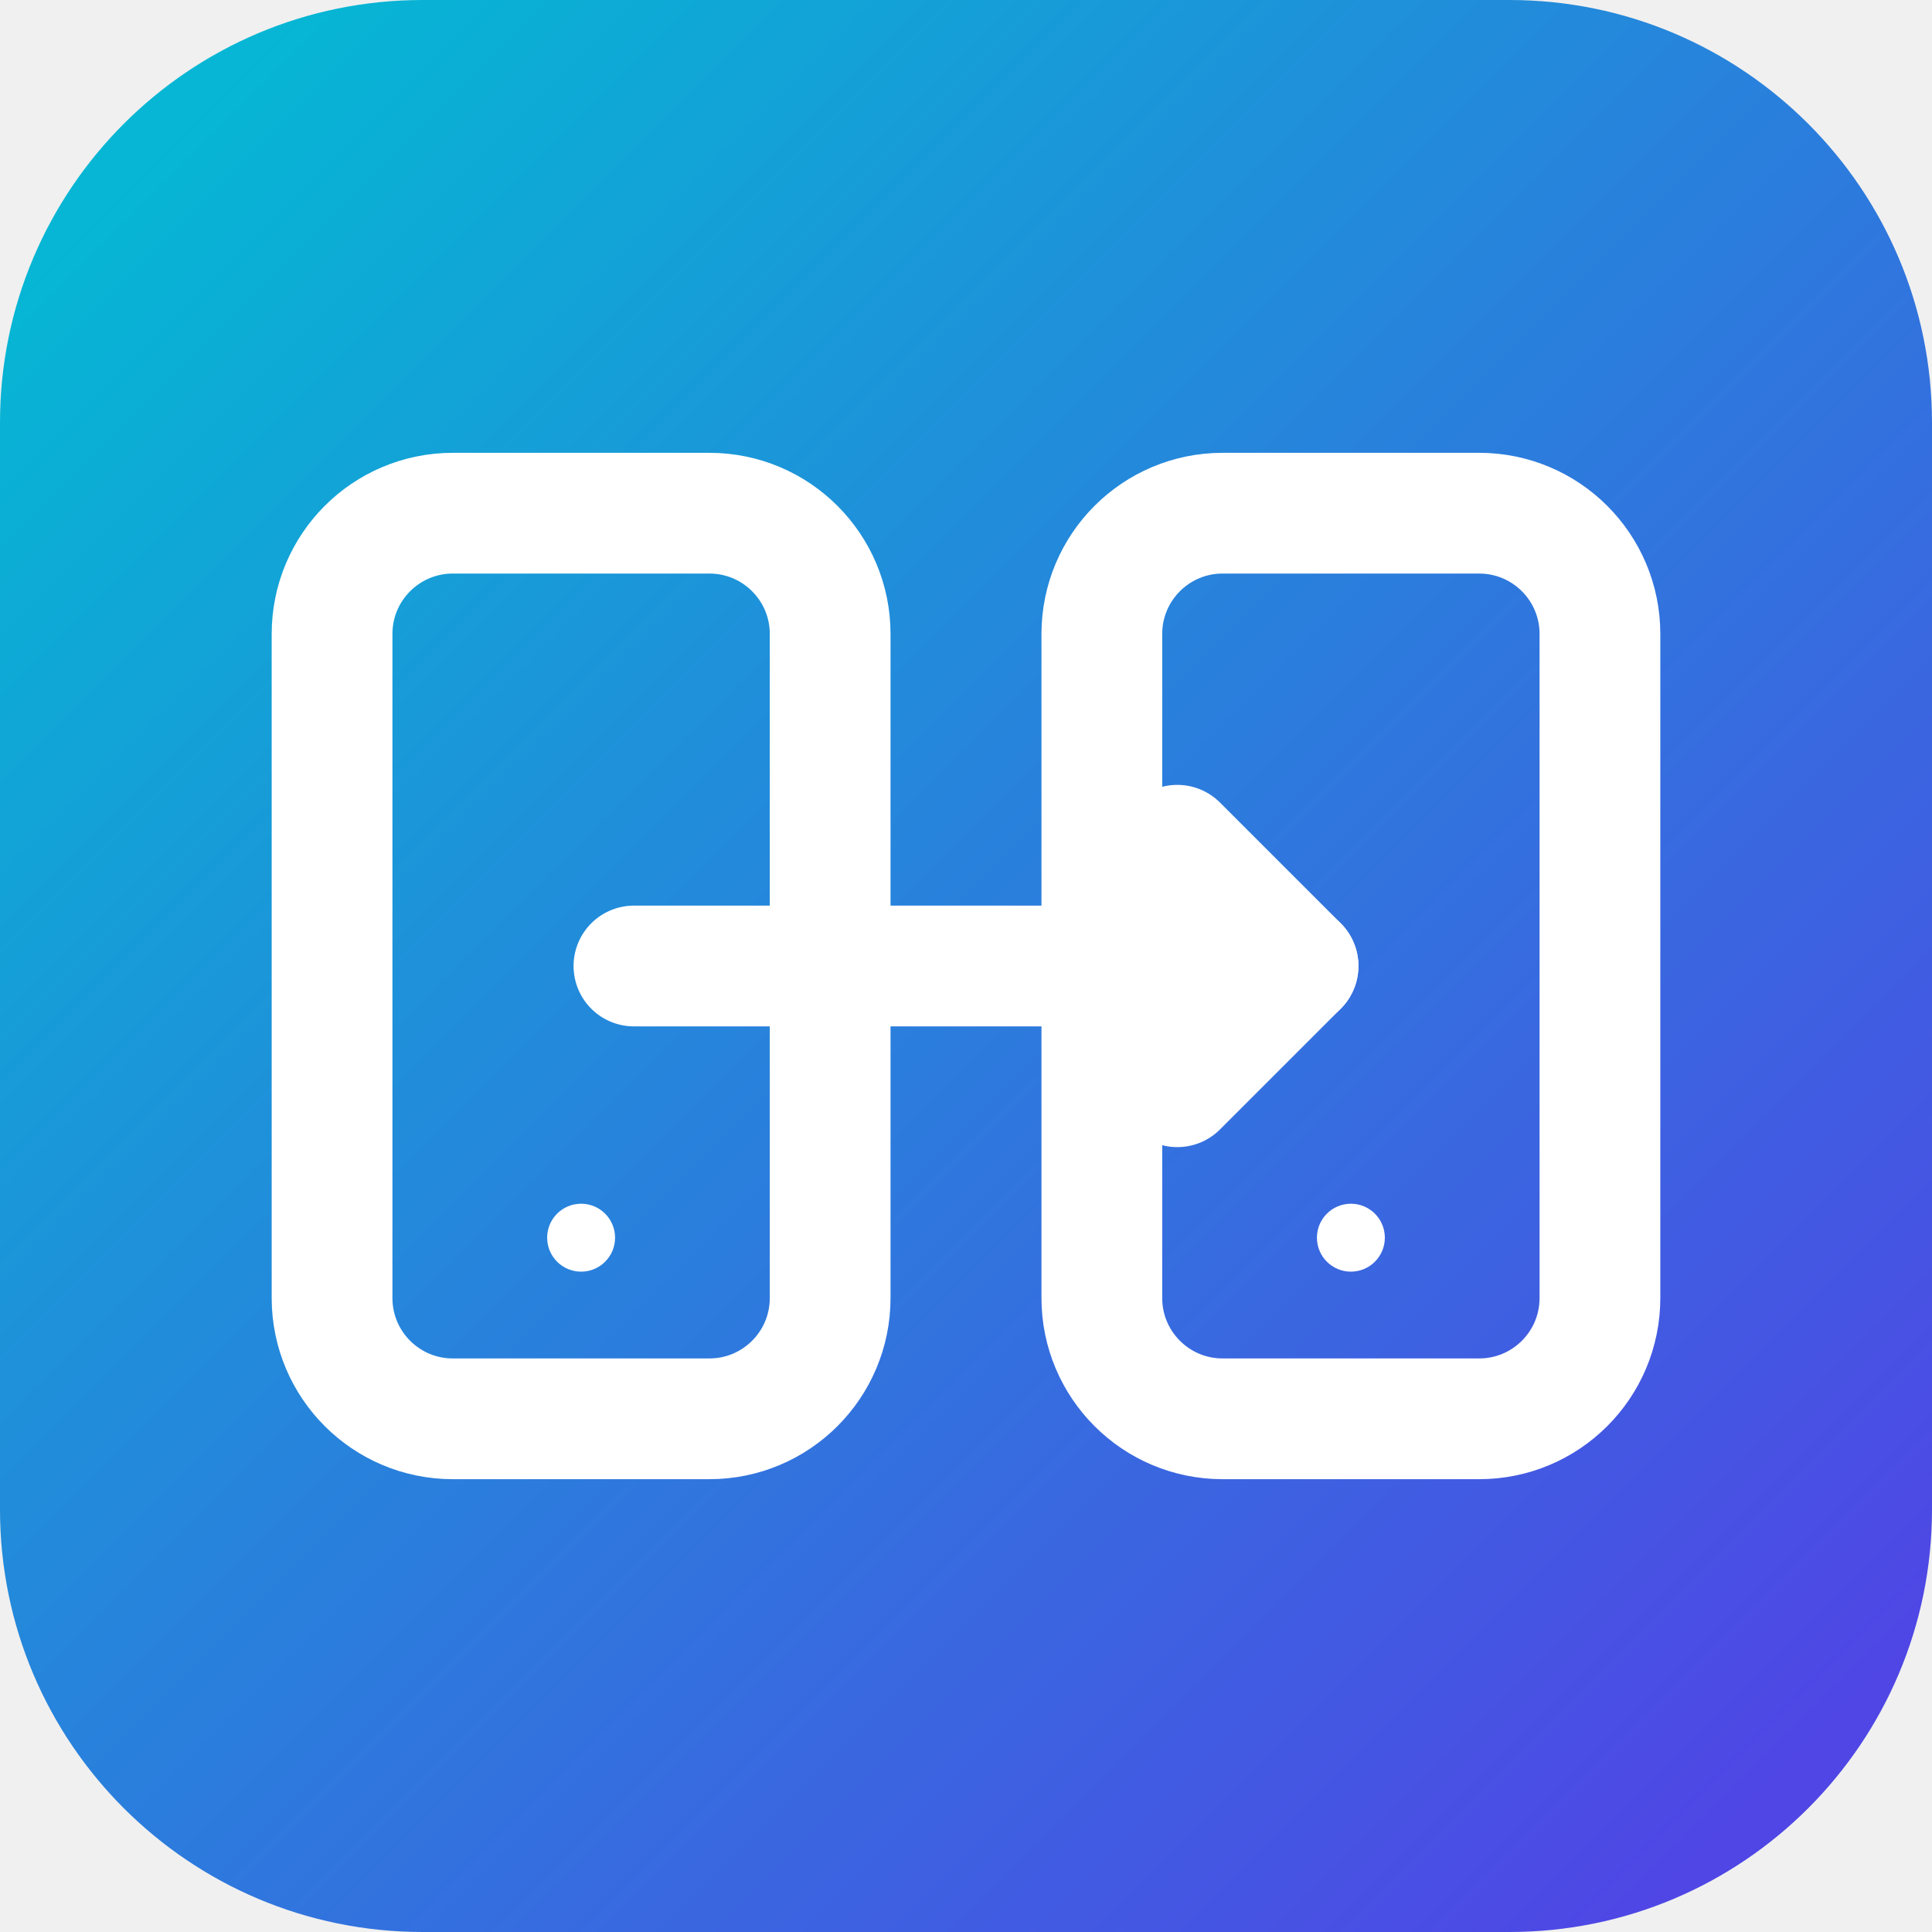
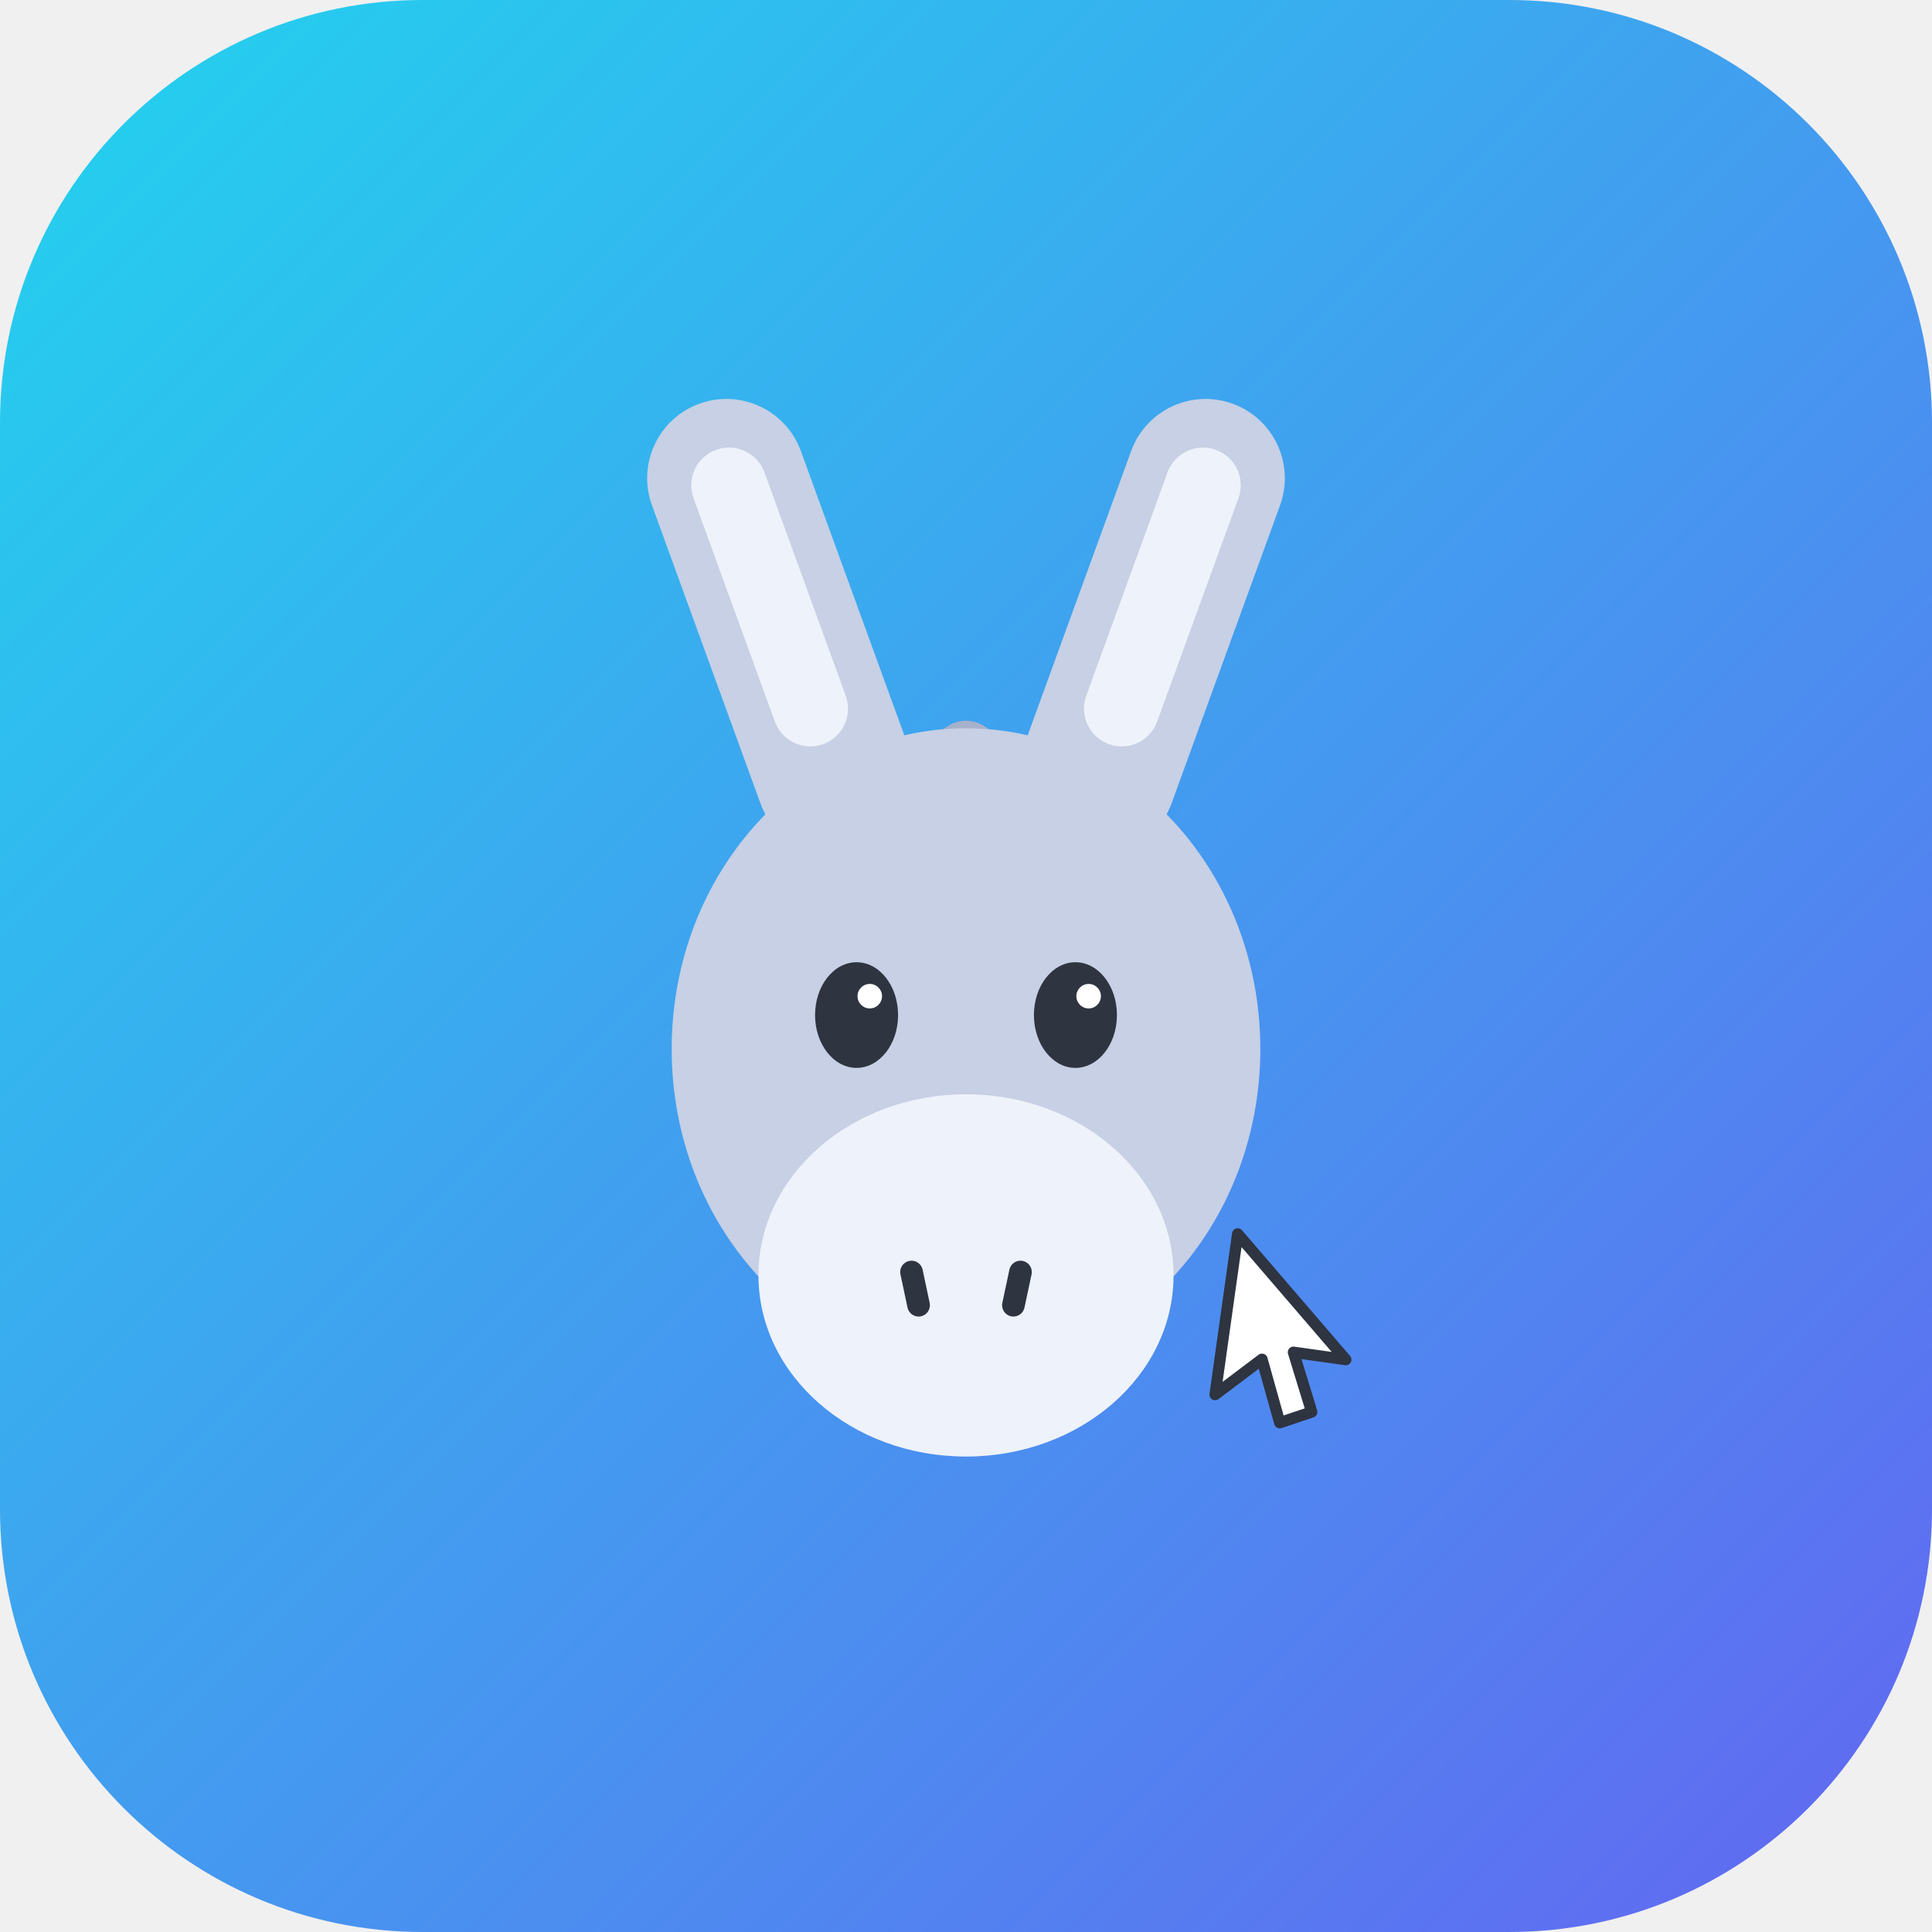
<svg xmlns="http://www.w3.org/2000/svg" width="1024" height="1024" viewBox="0 0 1024 1024">
  <defs>
-     <linearGradient id="inputflow-bg" x1="80" y1="80" x2="944" y2="944" gradientUnits="userSpaceOnUse">
-       <stop offset="0" stop-color="#06B6D4" />
-       <stop offset="1" stop-color="#4F46E5" />
+     <linearGradient id="bg" x1="0" y1="0" x2="1024" y2="1024" gradientUnits="userSpaceOnUse">
+       <stop offset="0" stop-color="#22D3EE" />
+       <stop offset="1" stop-color="#6366F1" />
    </linearGradient>
  </defs>
-   <rect x="0" y="0" width="1024" height="1024" rx="224" fill="url(#inputflow-bg)" />
-   <g fill="none" stroke="#FFFFFF" stroke-width="64" stroke-linecap="round" stroke-linejoin="round">
-     <rect x="176" y="272" width="264" height="480" rx="64" />
-     <rect x="584" y="272" width="264" height="480" rx="64" />
-     <path d="M336 512 H688" />
-     <path d="M624 448 L688 512 L624 576" />
+   <rect x="0" y="0" width="1024" height="1024" rx="224" fill="url(#bg)" />
+   <g transform="translate(450,432) rotate(-20)">
+     <rect x="-42" y="-232" width="84" height="252" rx="42" fill="#C7D0E4" />
+     <rect x="-20" y="-206" width="40" height="166" rx="20" fill="#EEF2FA" />
  </g>
-   <g fill="#FFFFFF">
-     <circle cx="308" cy="656" r="18" />
-     <circle cx="716" cy="656" r="18" />
+   <g transform="translate(574,432) rotate(20)">
+     <rect x="-42" y="-232" width="84" height="252" rx="42" fill="#C7D0E4" />
+     <rect x="-20" y="-206" width="40" height="166" rx="20" fill="#EEF2FA" />
+   </g>
+   <path d="M474 446 q14 -64 38 -64 q24 0 38 64 q-38 -22 -76 0 Z" fill="#A6B1CB" />
+   <ellipse cx="512" cy="556" rx="156" ry="170" fill="#C7D0E4" />
+   <ellipse cx="512" cy="676" rx="110" ry="96" fill="#EEF2FA" />
+   <ellipse cx="454" cy="538" rx="22" ry="28" fill="#2E3440" />
+   <ellipse cx="570" cy="538" rx="22" ry="28" fill="#2E3440" />
+   <circle cx="461" cy="528" r="6.5" fill="#FFFFFF" />
+   <circle cx="577" cy="528" r="6.5" fill="#FFFFFF" />
+   <rect x="479" y="668" width="12" height="30" rx="6" fill="#2E3440" transform="rotate(-12 485 683)" />
+   <rect x="533" y="668" width="12" height="30" rx="6" fill="#2E3440" transform="rotate(12 539 683)" />
+   <g transform="translate(656,654) rotate(8)">
+     <path d="M0 0 L0 86 L22 64 L36 96 L52 88 L38 58 L66 58 Z" fill="#FFFFFF" stroke="#2E3440" stroke-width="6" stroke-linejoin="round" />
  </g>
</svg>
